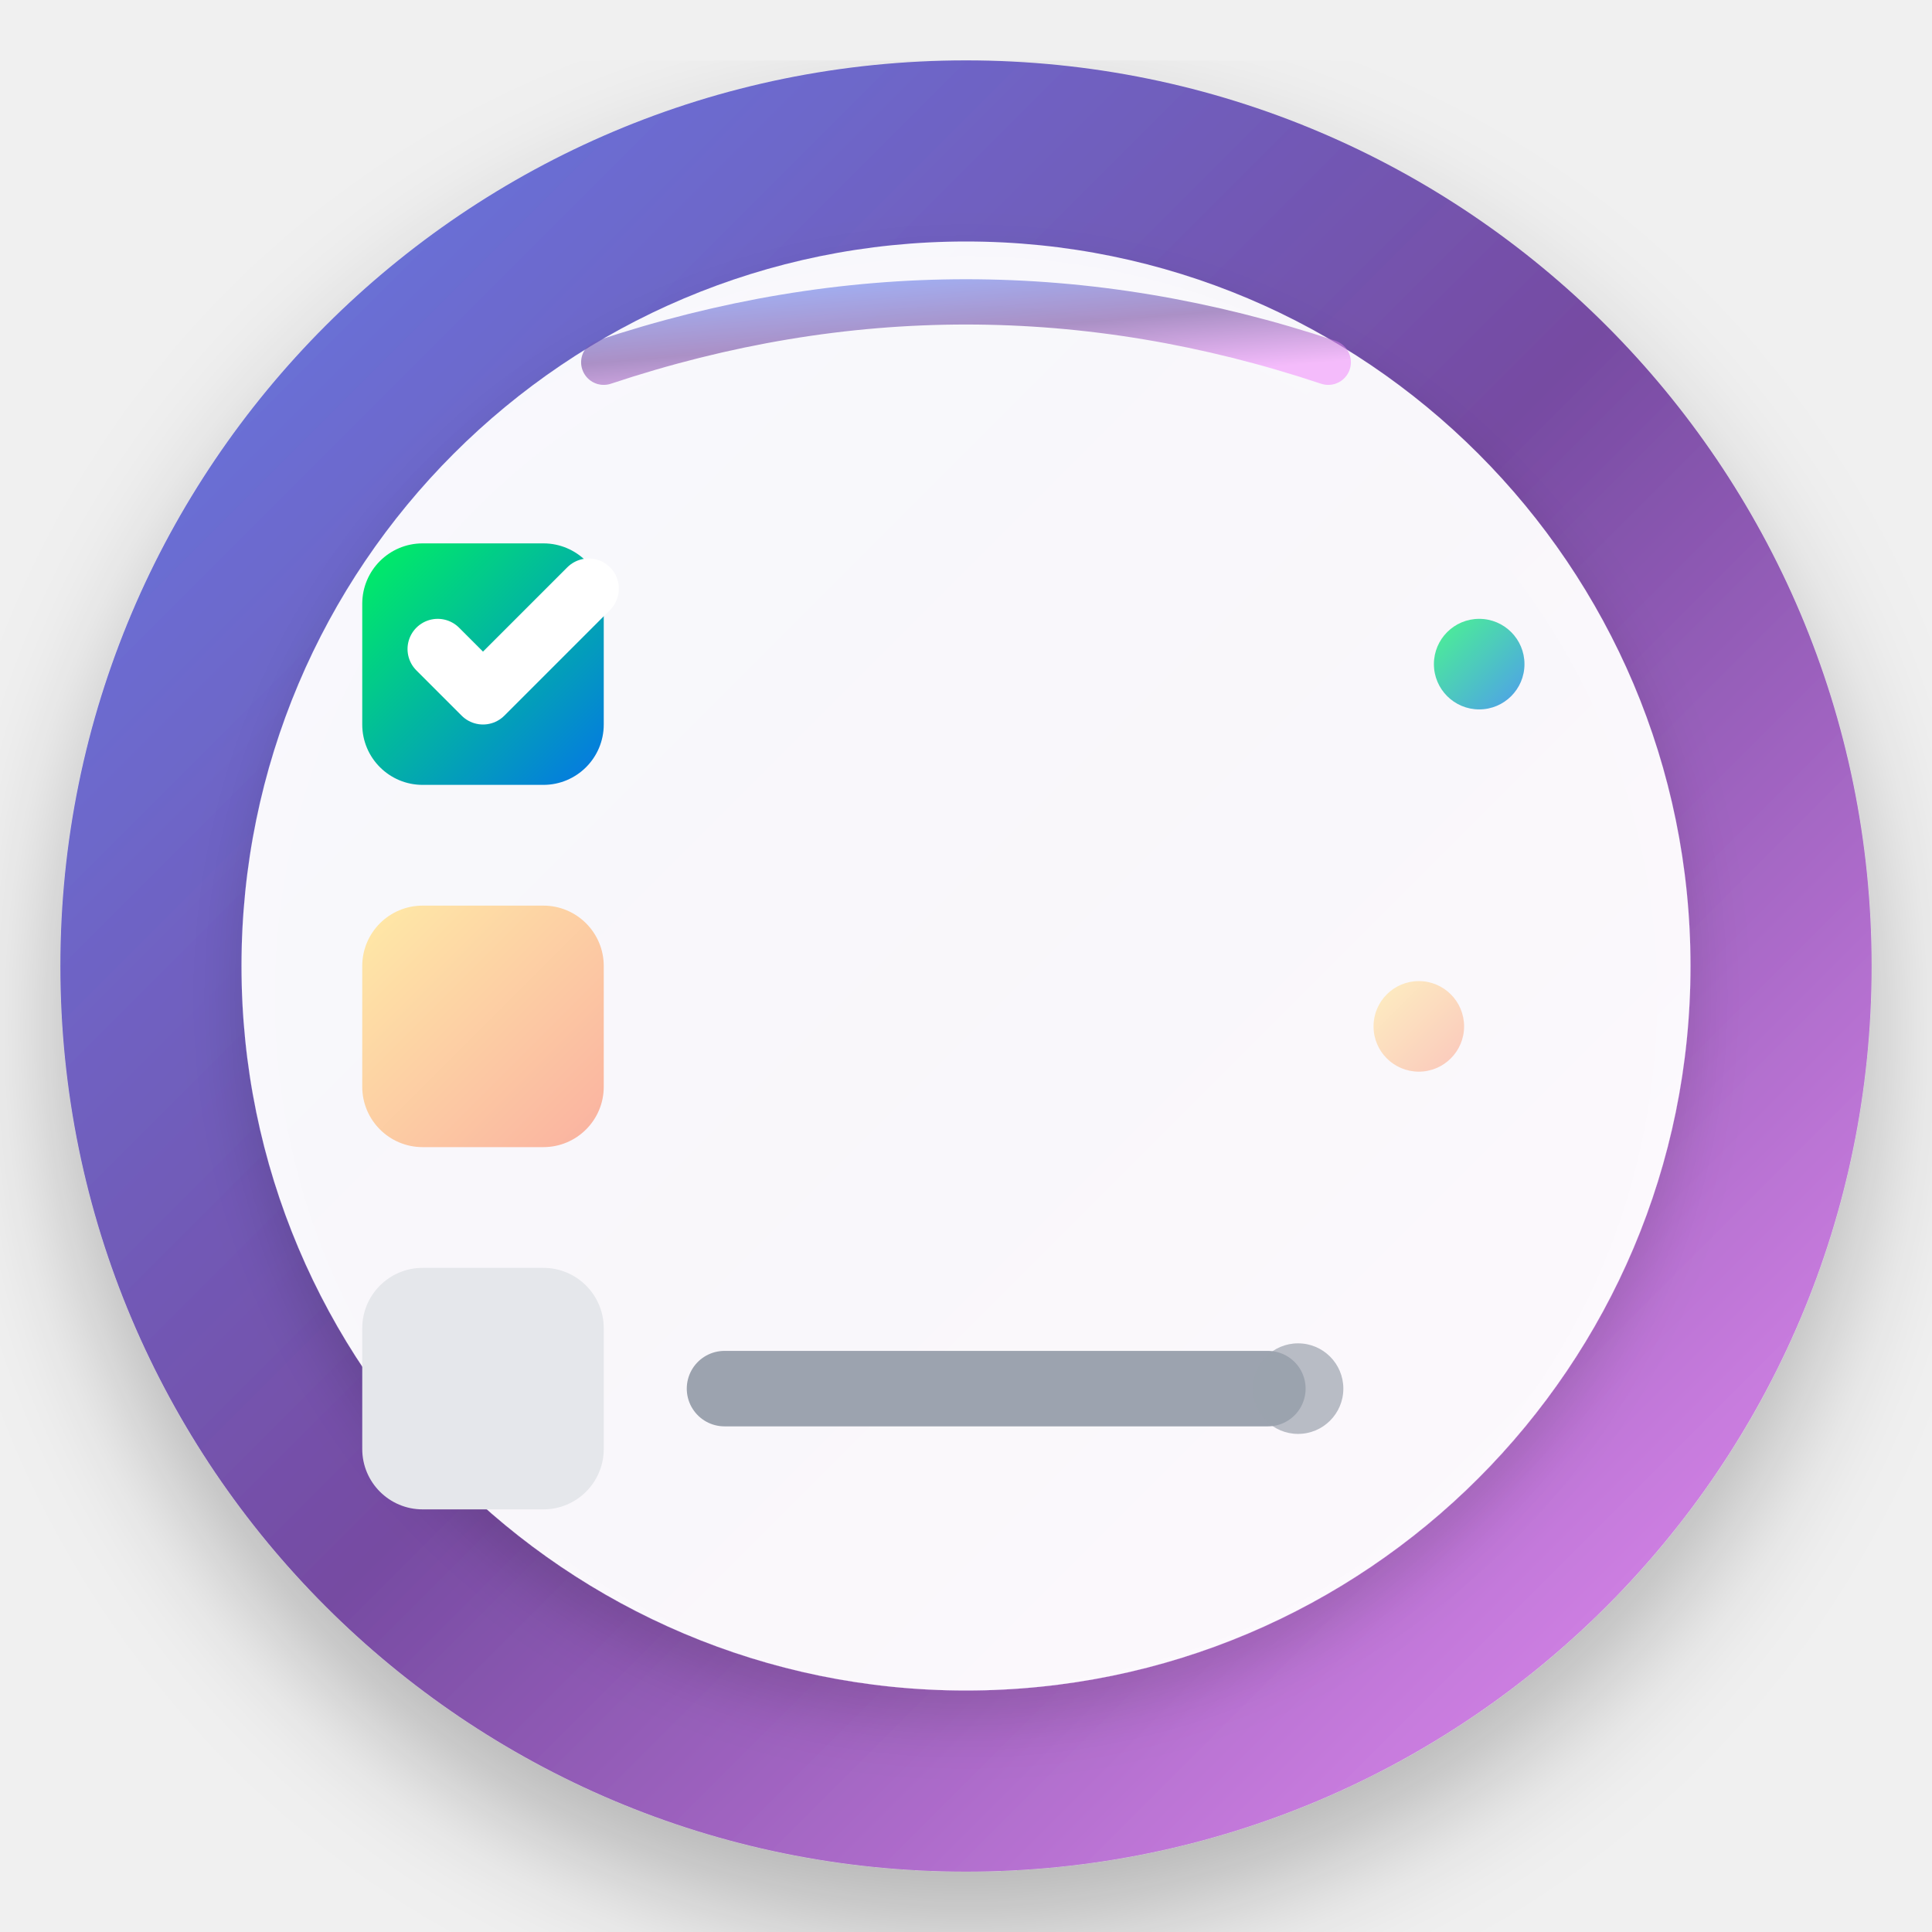
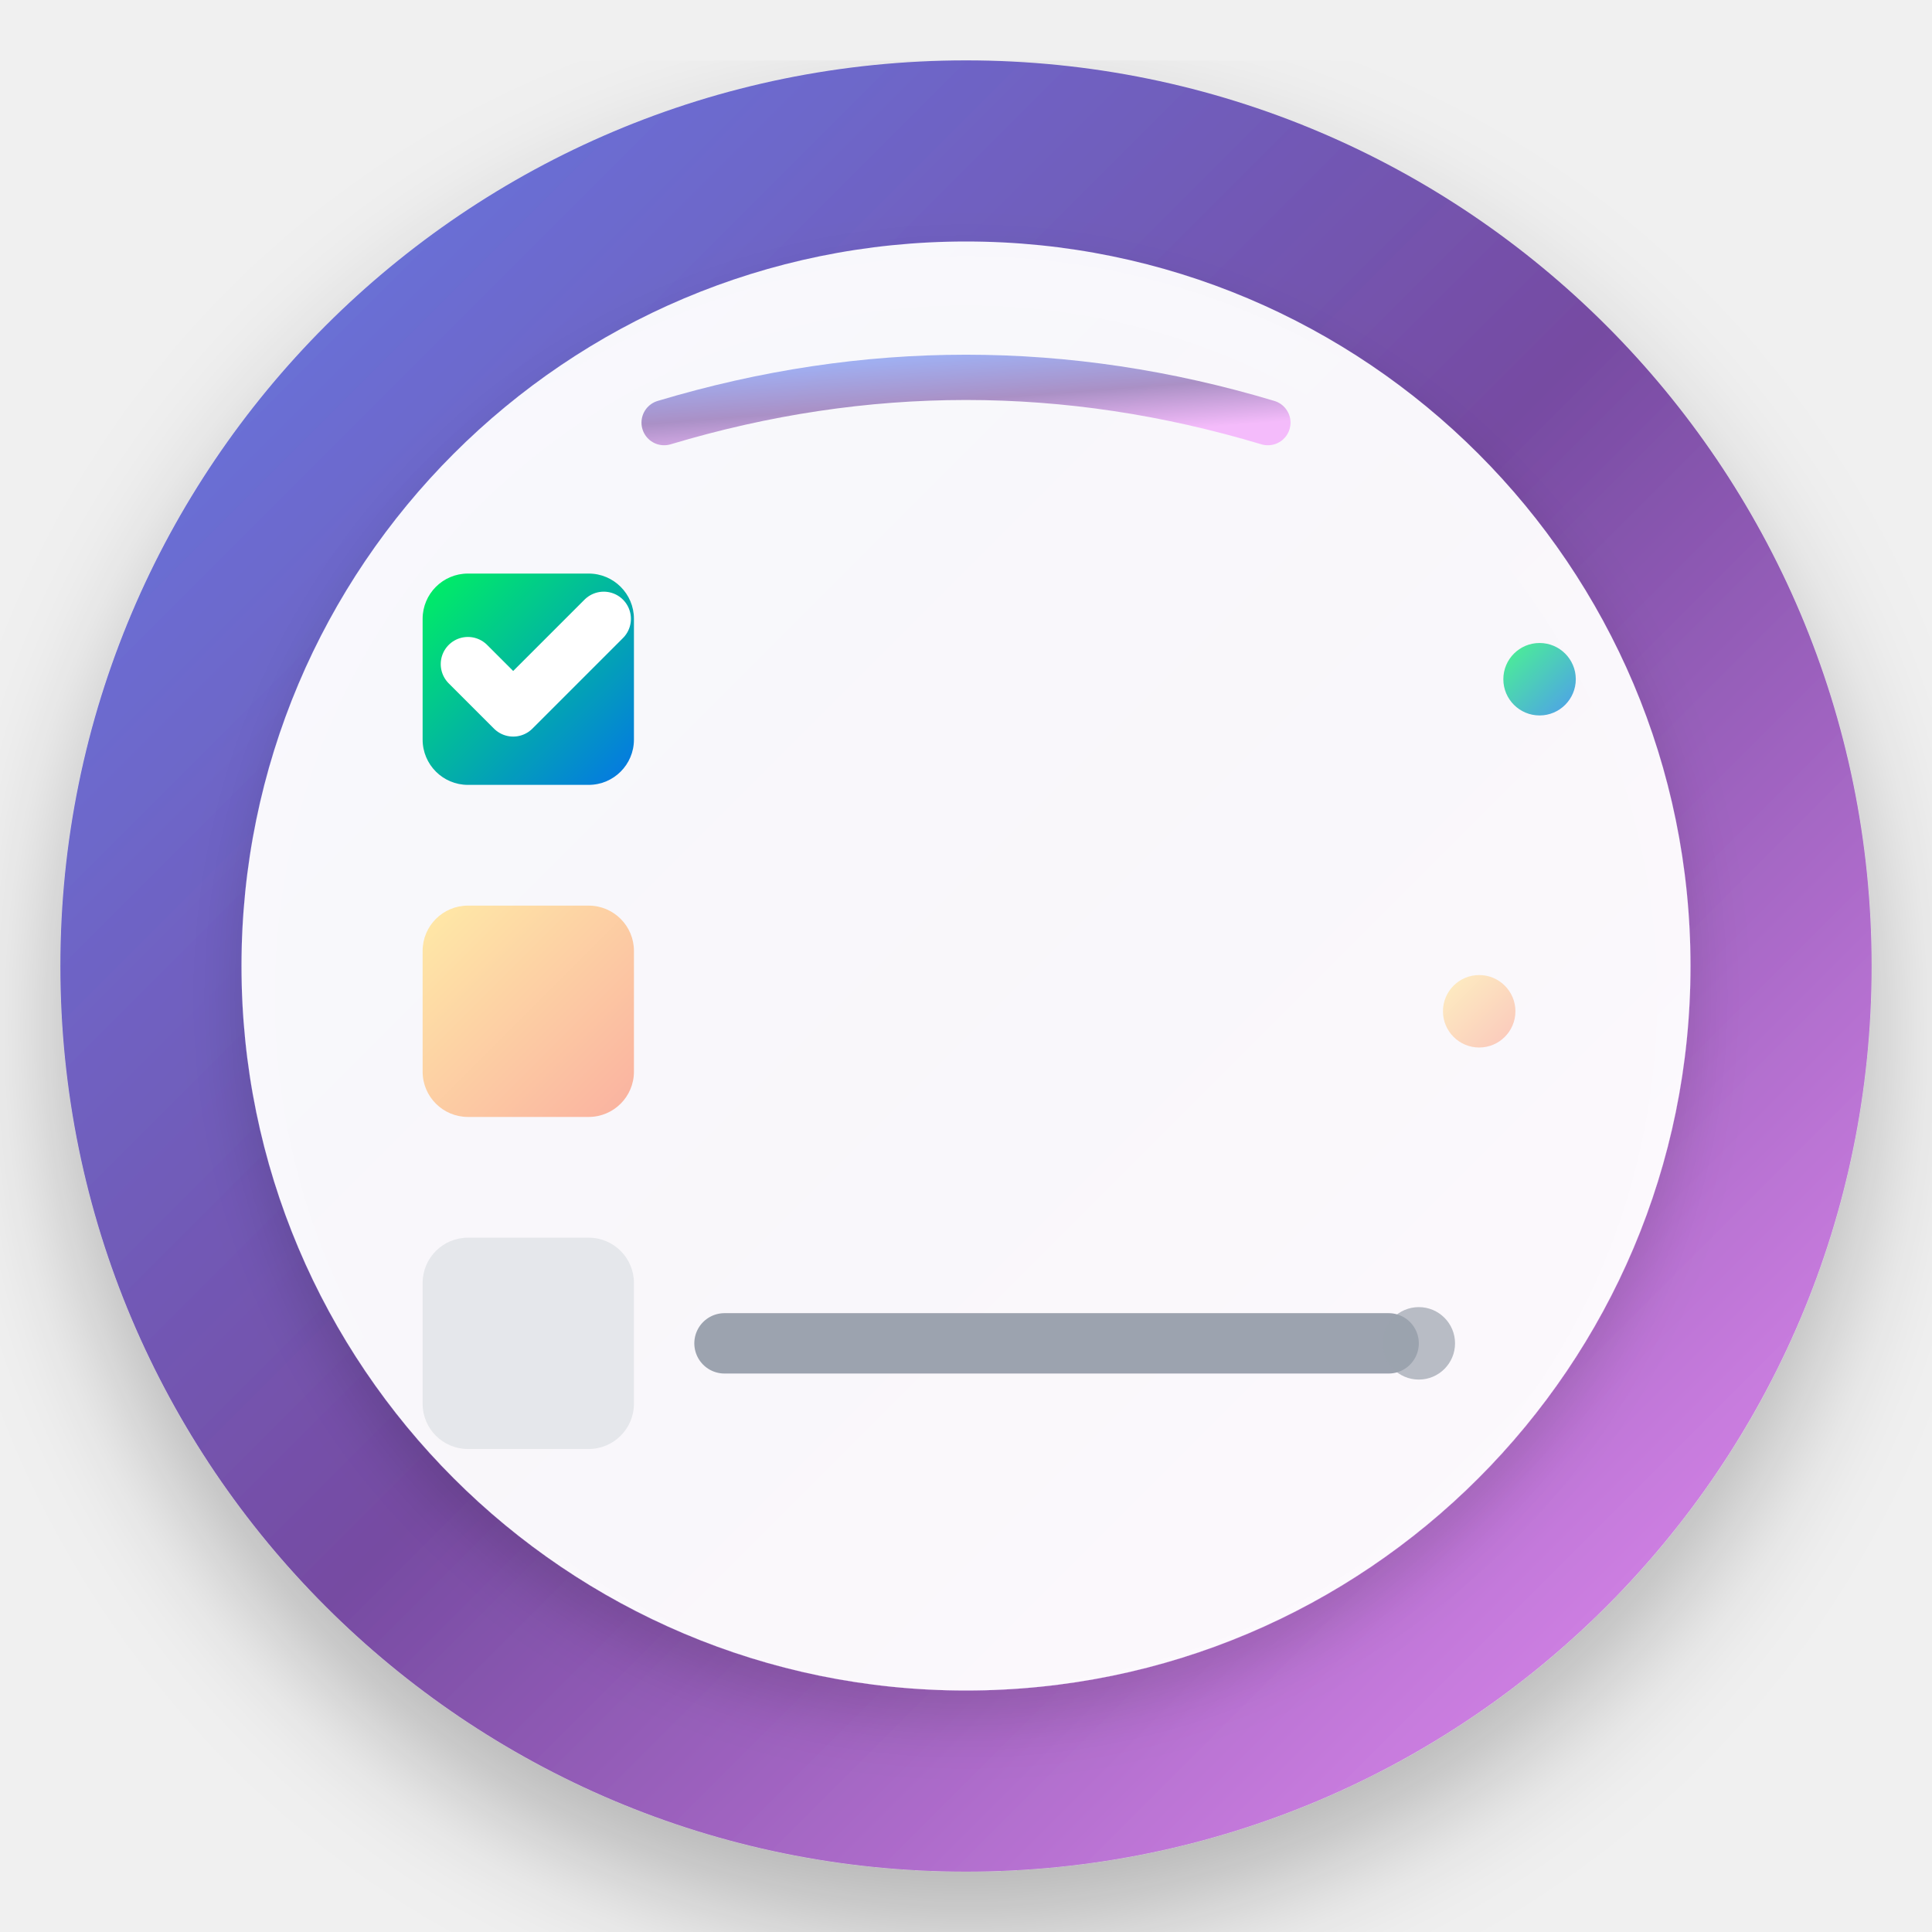
<svg xmlns="http://www.w3.org/2000/svg" viewBox="0 0 64 64" width="64" height="64">
  <defs>
    <linearGradient id="bgGradient" x1="0%" y1="0%" x2="100%" y2="100%">
      <stop offset="0%" style="stop-color:#667eea;stop-opacity:1" />
      <stop offset="50%" style="stop-color:#764ba2;stop-opacity:1" />
      <stop offset="100%" style="stop-color:#f093fb;stop-opacity:1" />
    </linearGradient>
    <linearGradient id="checkGradient" x1="0%" y1="0%" x2="100%" y2="100%">
      <stop offset="0%" style="stop-color:#00f260;stop-opacity:1" />
      <stop offset="100%" style="stop-color:#0575e6;stop-opacity:1" />
    </linearGradient>
    <linearGradient id="pendingGradient" x1="0%" y1="0%" x2="100%" y2="100%">
      <stop offset="0%" style="stop-color:#ffeaa7;stop-opacity:1" />
      <stop offset="100%" style="stop-color:#fab1a0;stop-opacity:1" />
    </linearGradient>
    <filter id="shadow" x="-50%" y="-50%" width="200%" height="200%">
      <feDropShadow dx="0" dy="2" stdDeviation="2" flood-opacity="0.25" />
    </filter>
    <filter id="innerShadow" x="-50%" y="-50%" width="200%" height="200%">
      <feDropShadow dx="0" dy="1" stdDeviation="1" flood-opacity="0.15" />
    </filter>
  </defs>
  <circle cx="32" cy="32" r="30" fill="url(#bgGradient)" filter="url(#shadow)" />
  <circle cx="32" cy="32" r="24" fill="white" fill-opacity="0.95" filter="url(#innerShadow)" />
-   <rect x="12" y="18" width="8" height="8" rx="2" fill="url(#checkGradient)" />
-   <path d="M14.5 21.5 L16 23 L19.5 19.5" fill="none" stroke="white" stroke-width="2" stroke-linecap="round" stroke-linejoin="round" />
-   <rect x="12" y="30" width="8" height="8" rx="2" fill="url(#pendingGradient)" />
-   <rect x="12" y="42" width="8" height="8" rx="2" fill="#e5e7eb" />
-   <line x1="24" y1="22" x2="48" y2="22" stroke="url(#checkGradient)" stroke-width="2.5" stroke-linecap="round" />
-   <line x1="24" y1="34" x2="46" y2="34" stroke="url(#pendingGradient)" stroke-width="2.5" stroke-linecap="round" />
-   <line x1="24" y1="46" x2="42" y2="46" stroke="#9ca3af" stroke-width="2.5" stroke-linecap="round" />
-   <circle cx="49" cy="22" r="1.5" fill="url(#checkGradient)" fill-opacity="0.7" />
-   <circle cx="47" cy="34" r="1.5" fill="url(#pendingGradient)" fill-opacity="0.7" />
-   <circle cx="43" cy="46" r="1.5" fill="#9ca3af" fill-opacity="0.7" />
-   <path d="M20 12 Q32 8 44 12" fill="none" stroke="url(#bgGradient)" stroke-width="1.5" stroke-linecap="round" opacity="0.6" />
+   <rect x="14" y="19" width="7" height="7" rx="1.5" fill="url(#checkGradient)" />
+   <path d="M15.5 22 L17 23.5 L20 20.5" fill="none" stroke="white" stroke-width="1.8" stroke-linecap="round" stroke-linejoin="round" />
+   <rect x="14" y="30" width="7" height="7" rx="1.5" fill="url(#pendingGradient)" />
+   <rect x="14" y="41" width="7" height="7" rx="1.5" fill="#e5e7eb" />
+   <line x1="24" y1="22.5" x2="50" y2="22.5" stroke="url(#checkGradient)" stroke-width="2" stroke-linecap="round" />
+   <line x1="24" y1="33.5" x2="48" y2="33.5" stroke="url(#pendingGradient)" stroke-width="2" stroke-linecap="round" />
+   <line x1="24" y1="44.5" x2="46" y2="44.5" stroke="#9ca3af" stroke-width="2" stroke-linecap="round" />
+   <circle cx="51" cy="22.5" r="1.2" fill="url(#checkGradient)" fill-opacity="0.7" />
+   <circle cx="49" cy="33.5" r="1.2" fill="url(#pendingGradient)" fill-opacity="0.7" />
+   <circle cx="47" cy="44.5" r="1.2" fill="#9ca3af" fill-opacity="0.7" />
+   <path d="M22 14 Q32 11 42 14" fill="none" stroke="url(#bgGradient)" stroke-width="1.5" stroke-linecap="round" opacity="0.6" />
</svg>
